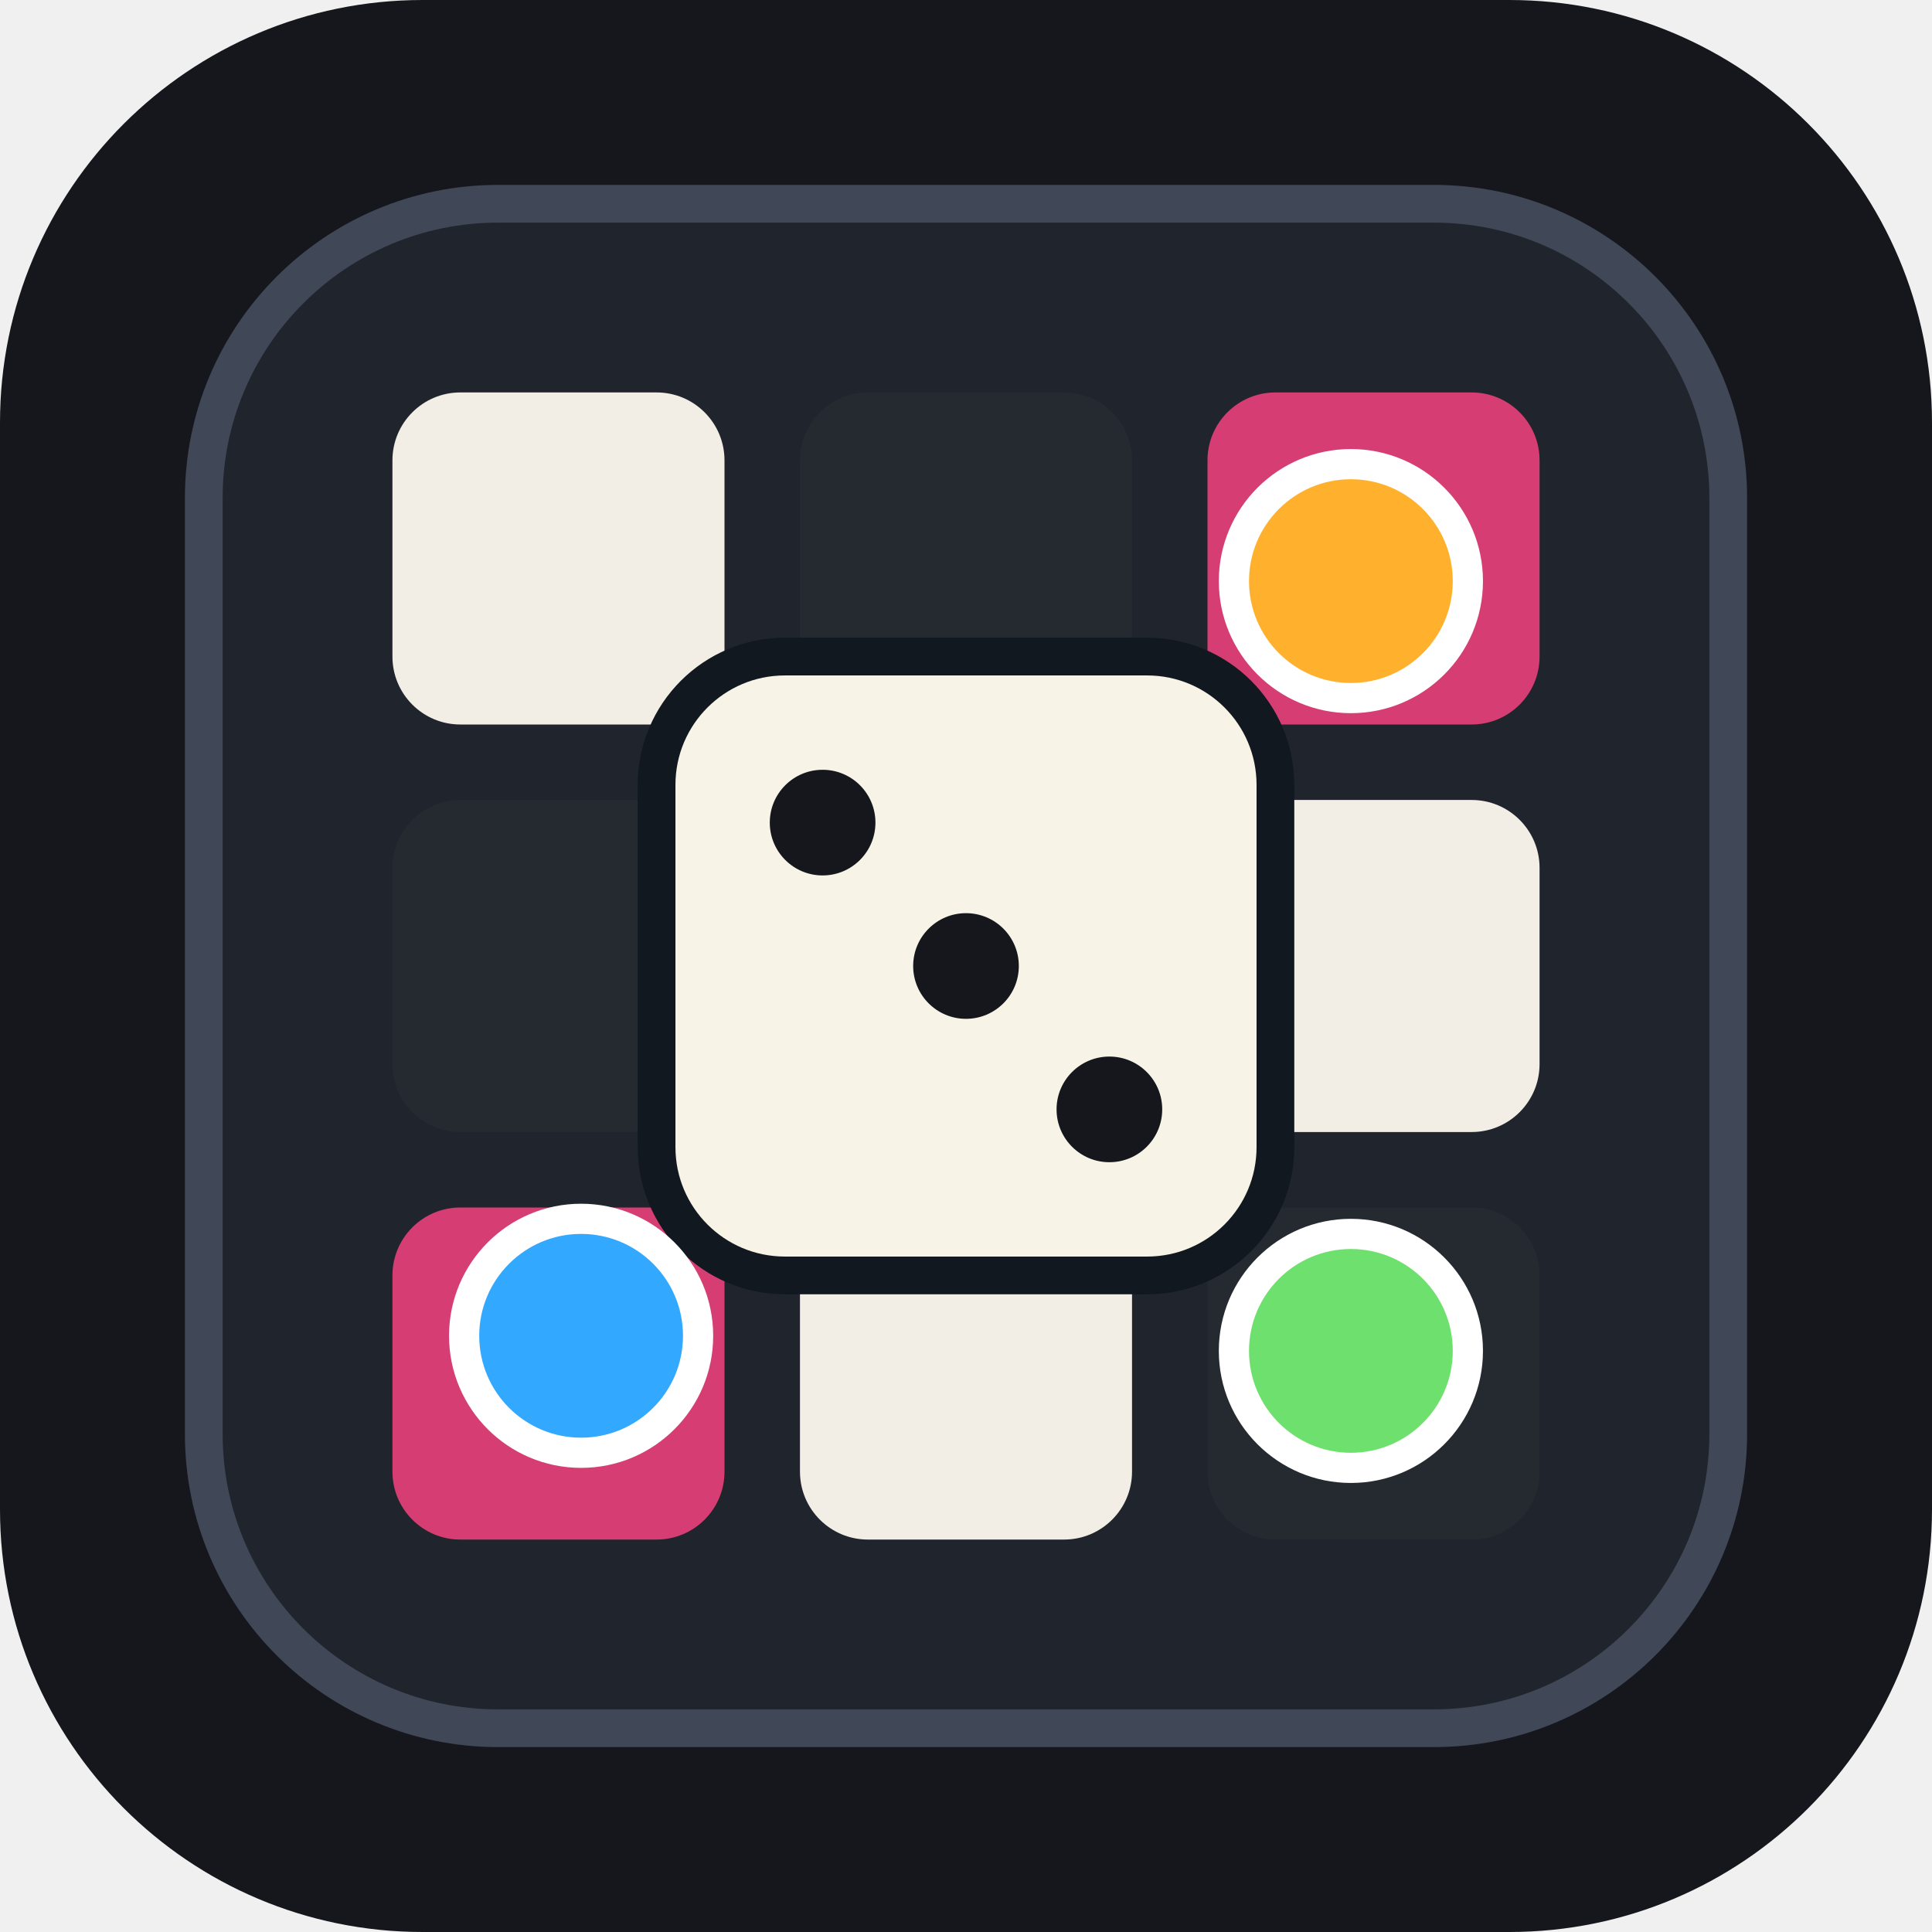
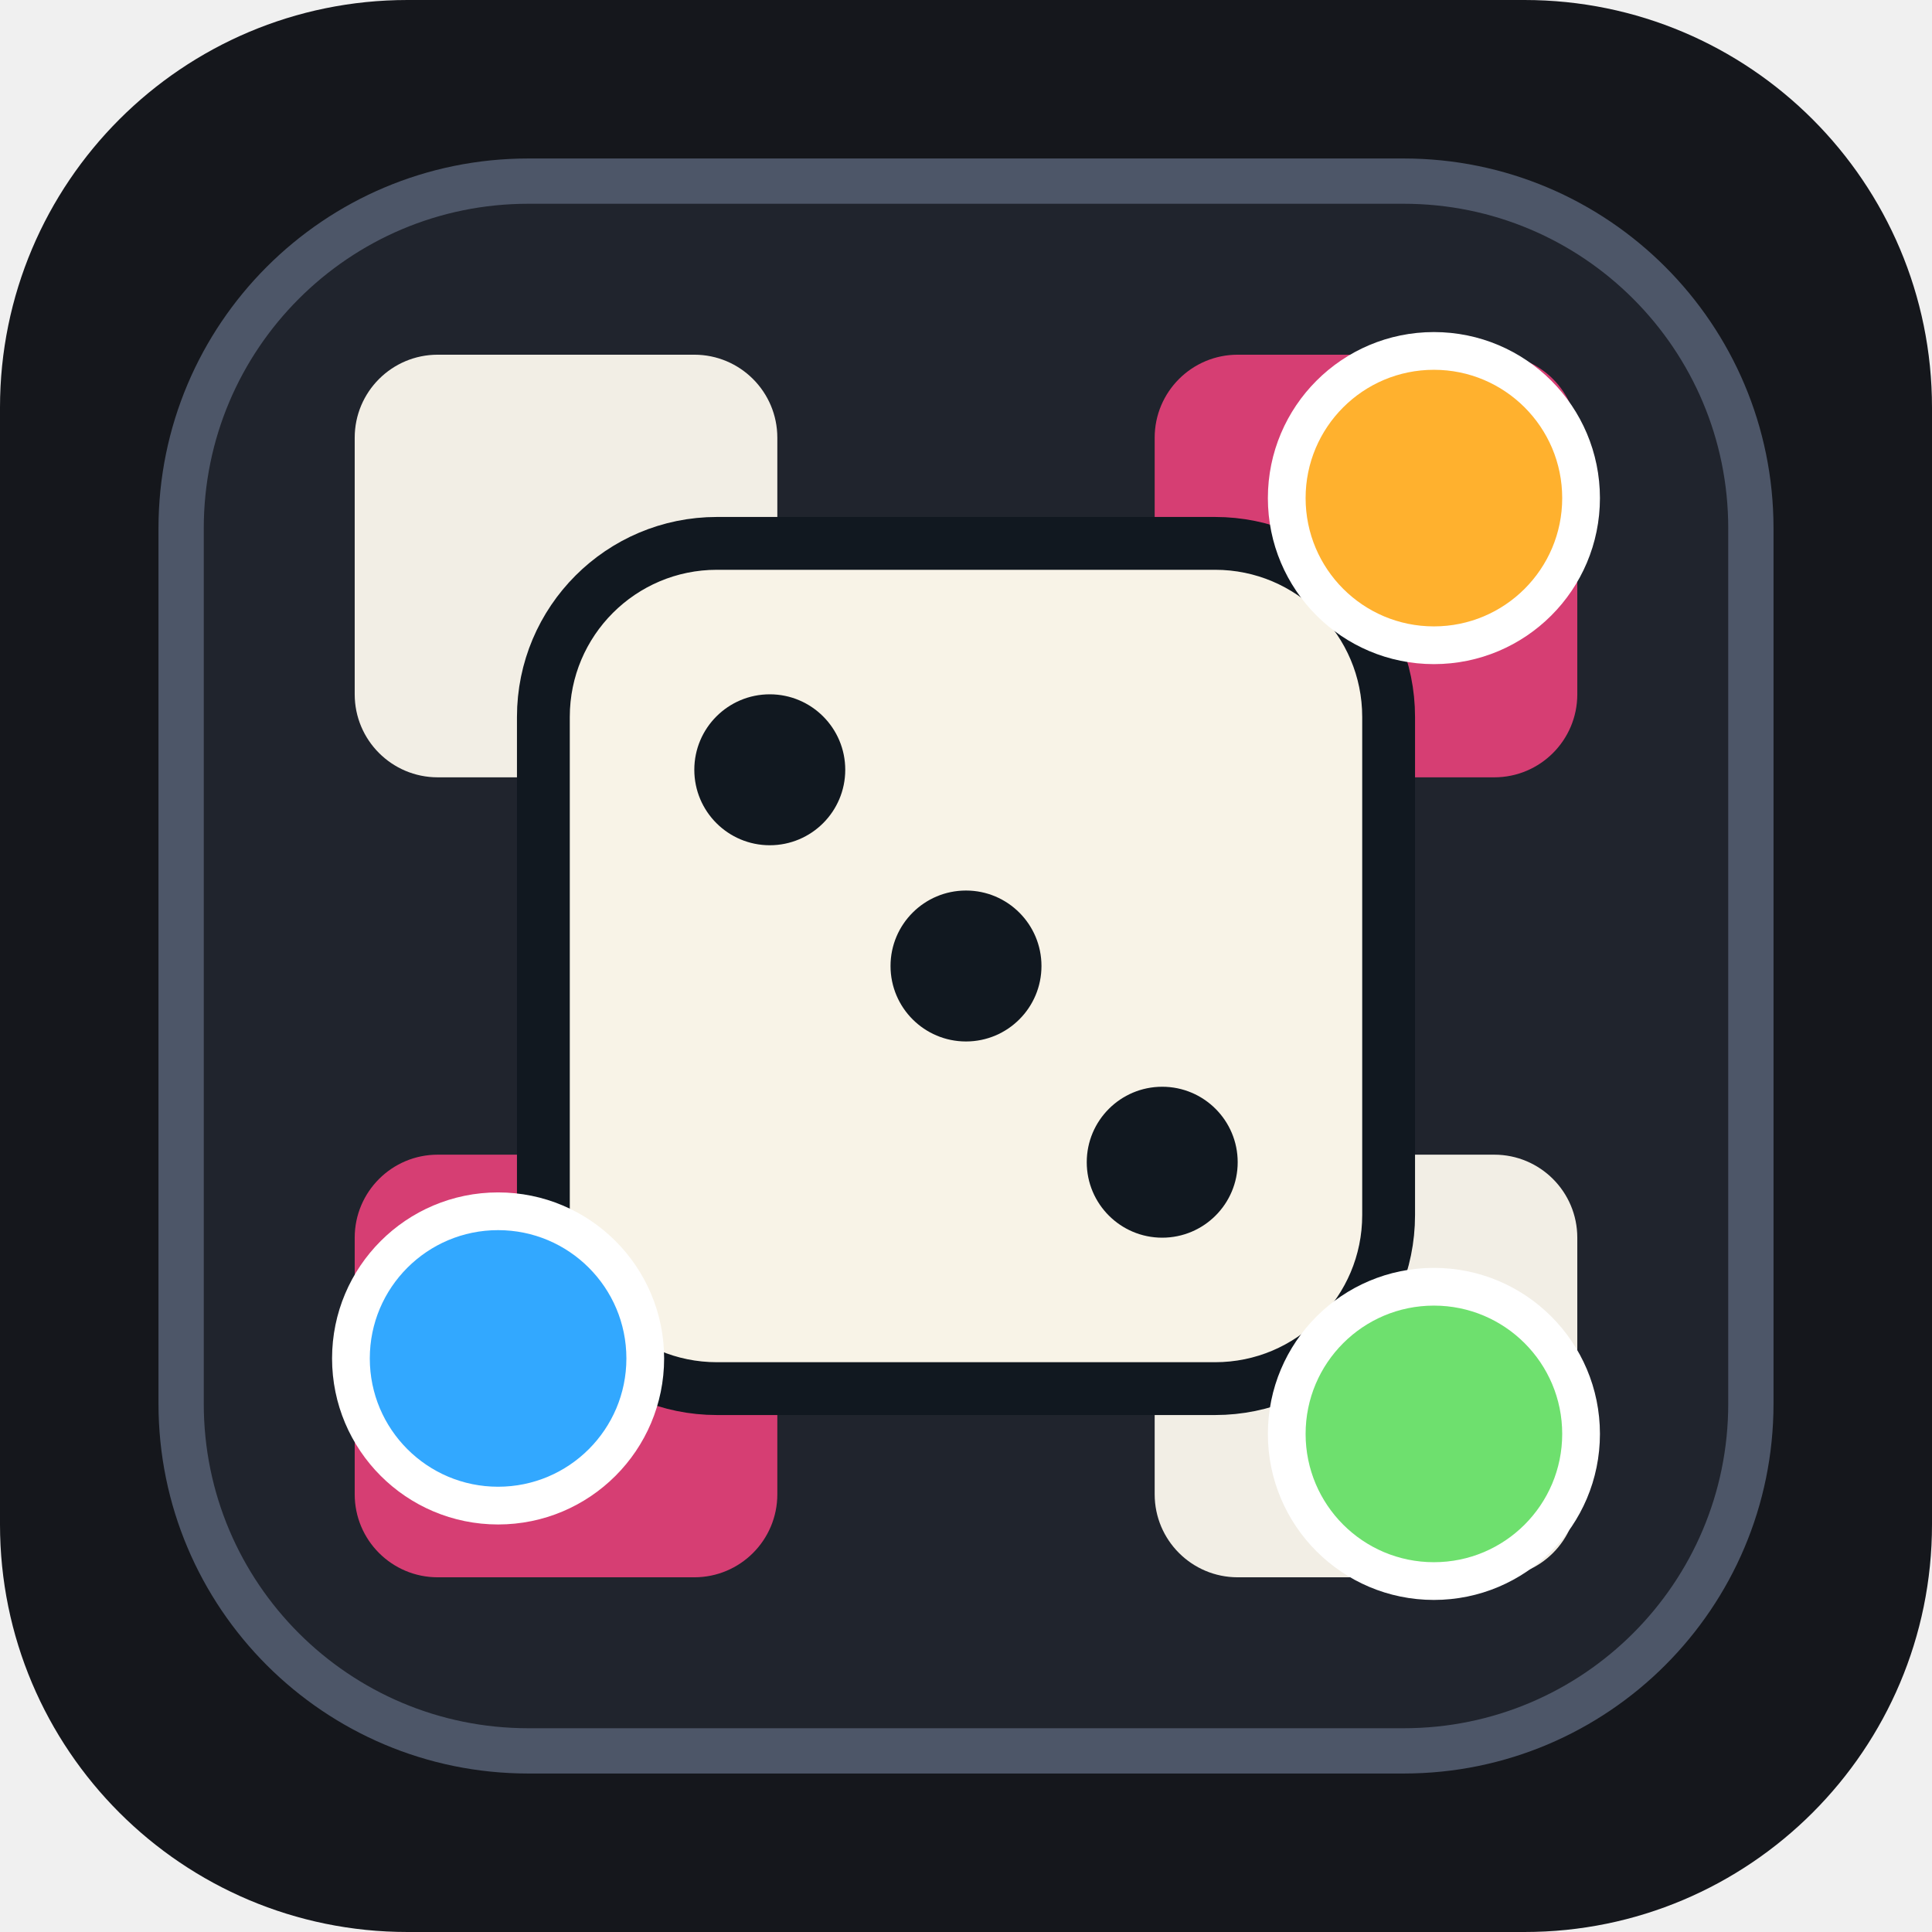
<svg xmlns="http://www.w3.org/2000/svg" viewBox="0 0 512 512" role="img" aria-labelledby="title desc">
-   <rect width="512" height="512" rx="112" fill="#15171c" />
-   <rect x="54" y="54" width="404" height="404" rx="78" fill="#20242d" stroke="#404756" stroke-width="10" />
-   <g transform="translate(104 104)">
-     <rect x="0" y="0" width="88" height="88" rx="18" fill="#f2eee5" />
-     <rect x="108" y="0" width="88" height="88" rx="18" fill="#252a31" />
-     <rect x="216" y="0" width="88" height="88" rx="18" fill="#d63e73" />
-     <rect x="0" y="108" width="88" height="88" rx="18" fill="#252a31" />
-     <rect x="108" y="108" width="88" height="88" rx="18" fill="#d63e73" />
-     <rect x="216" y="108" width="88" height="88" rx="18" fill="#f2eee5" />
-     <rect x="0" y="216" width="88" height="88" rx="18" fill="#d63e73" />
-     <rect x="108" y="216" width="88" height="88" rx="18" fill="#f2eee5" />
-     <rect x="216" y="216" width="88" height="88" rx="18" fill="#252a31" />
-   </g>
-   <rect x="174" y="174" width="164" height="164" rx="34" fill="#f8f3e7" stroke="#111820" stroke-width="10" />
-   <circle cx="218" cy="218" r="14" fill="#15171c" />
-   <circle cx="256" cy="256" r="14" fill="#15171c" />
-   <circle cx="294" cy="294" r="14" fill="#15171c" />
-   <circle cx="154" cy="354" r="31" fill="#32a8ff" stroke="#ffffff" stroke-width="8" />
-   <circle cx="358" cy="154" r="31" fill="#ffb12e" stroke="#ffffff" stroke-width="8" />
-   <circle cx="358" cy="358" r="31" fill="#6ee06e" stroke="#ffffff" stroke-width="8" />
+   <rect width="512" height="512" rx="108" fill="#15171c" />
+   <rect x="48" y="48" width="416" height="416" rx="92" fill="#20242d" stroke="#4d5668" stroke-width="12" />
+   <rect x="94" y="94" width="112" height="112" rx="22" fill="#f2eee5" />
+   <rect x="306" y="94" width="112" height="112" rx="22" fill="#d63e73" />
+   <rect x="94" y="306" width="112" height="112" rx="22" fill="#d63e73" />
+   <rect x="306" y="306" width="112" height="112" rx="22" fill="#f2eee5" />
+   <rect x="144" y="144" width="224" height="224" rx="46" fill="#f8f3e7" stroke="#111820" stroke-width="14" />
+   <circle cx="204" cy="204" r="20" fill="#111820" />
+   <circle cx="256" cy="256" r="20" fill="#111820" />
+   <circle cx="308" cy="308" r="20" fill="#111820" />
+   <circle cx="132" cy="360" r="39" fill="#32a8ff" stroke="#ffffff" stroke-width="10" />
+   <circle cx="380" cy="132" r="39" fill="#ffb12e" stroke="#ffffff" stroke-width="10" />
+   <circle cx="380" cy="380" r="39" fill="#6ee06e" stroke="#ffffff" stroke-width="10" />
</svg>
